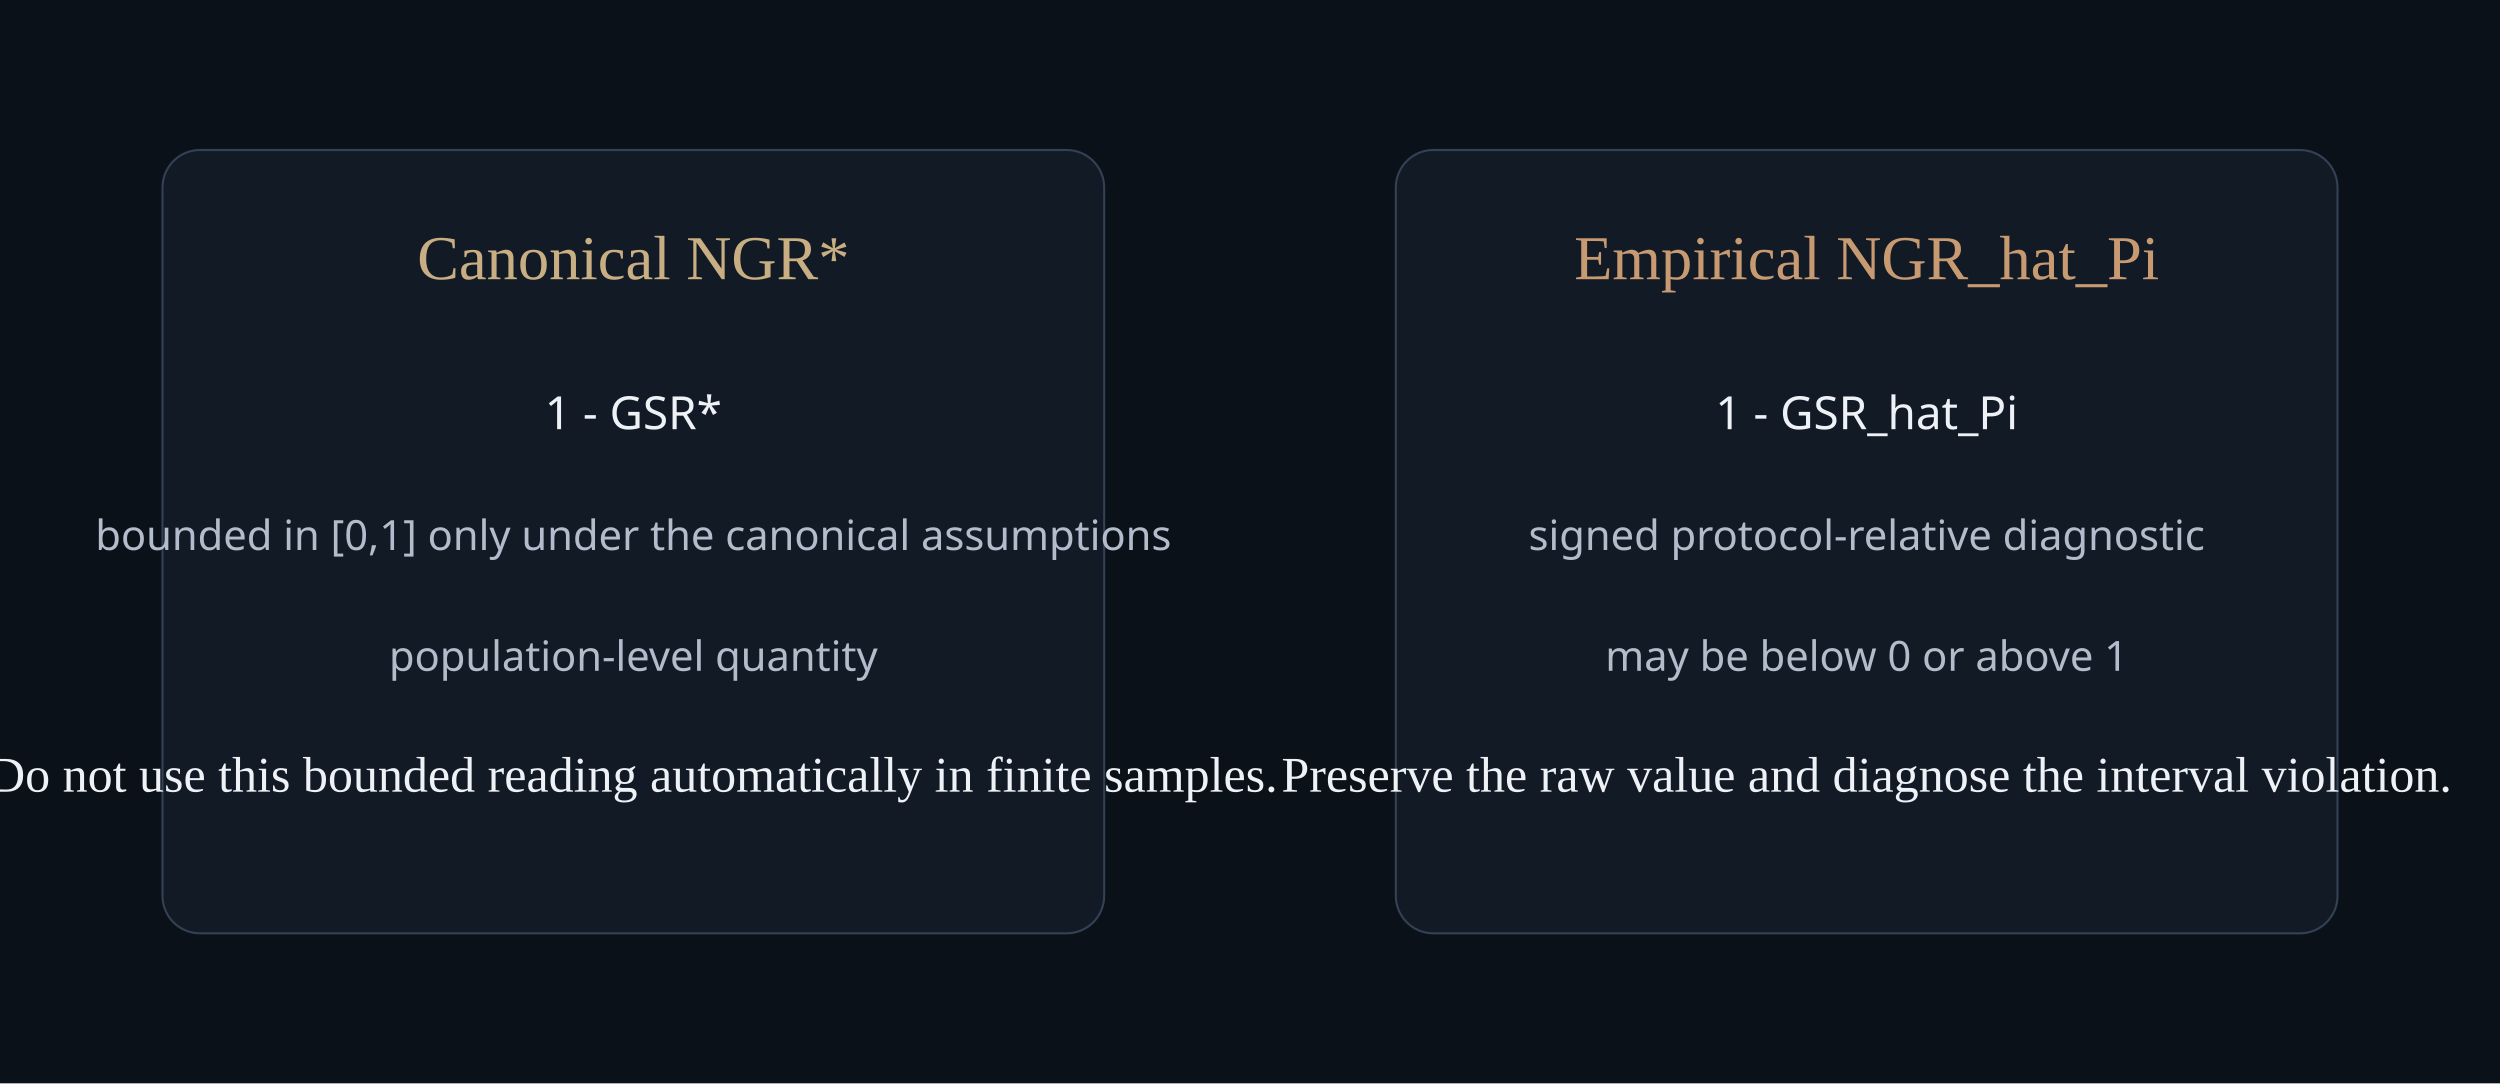
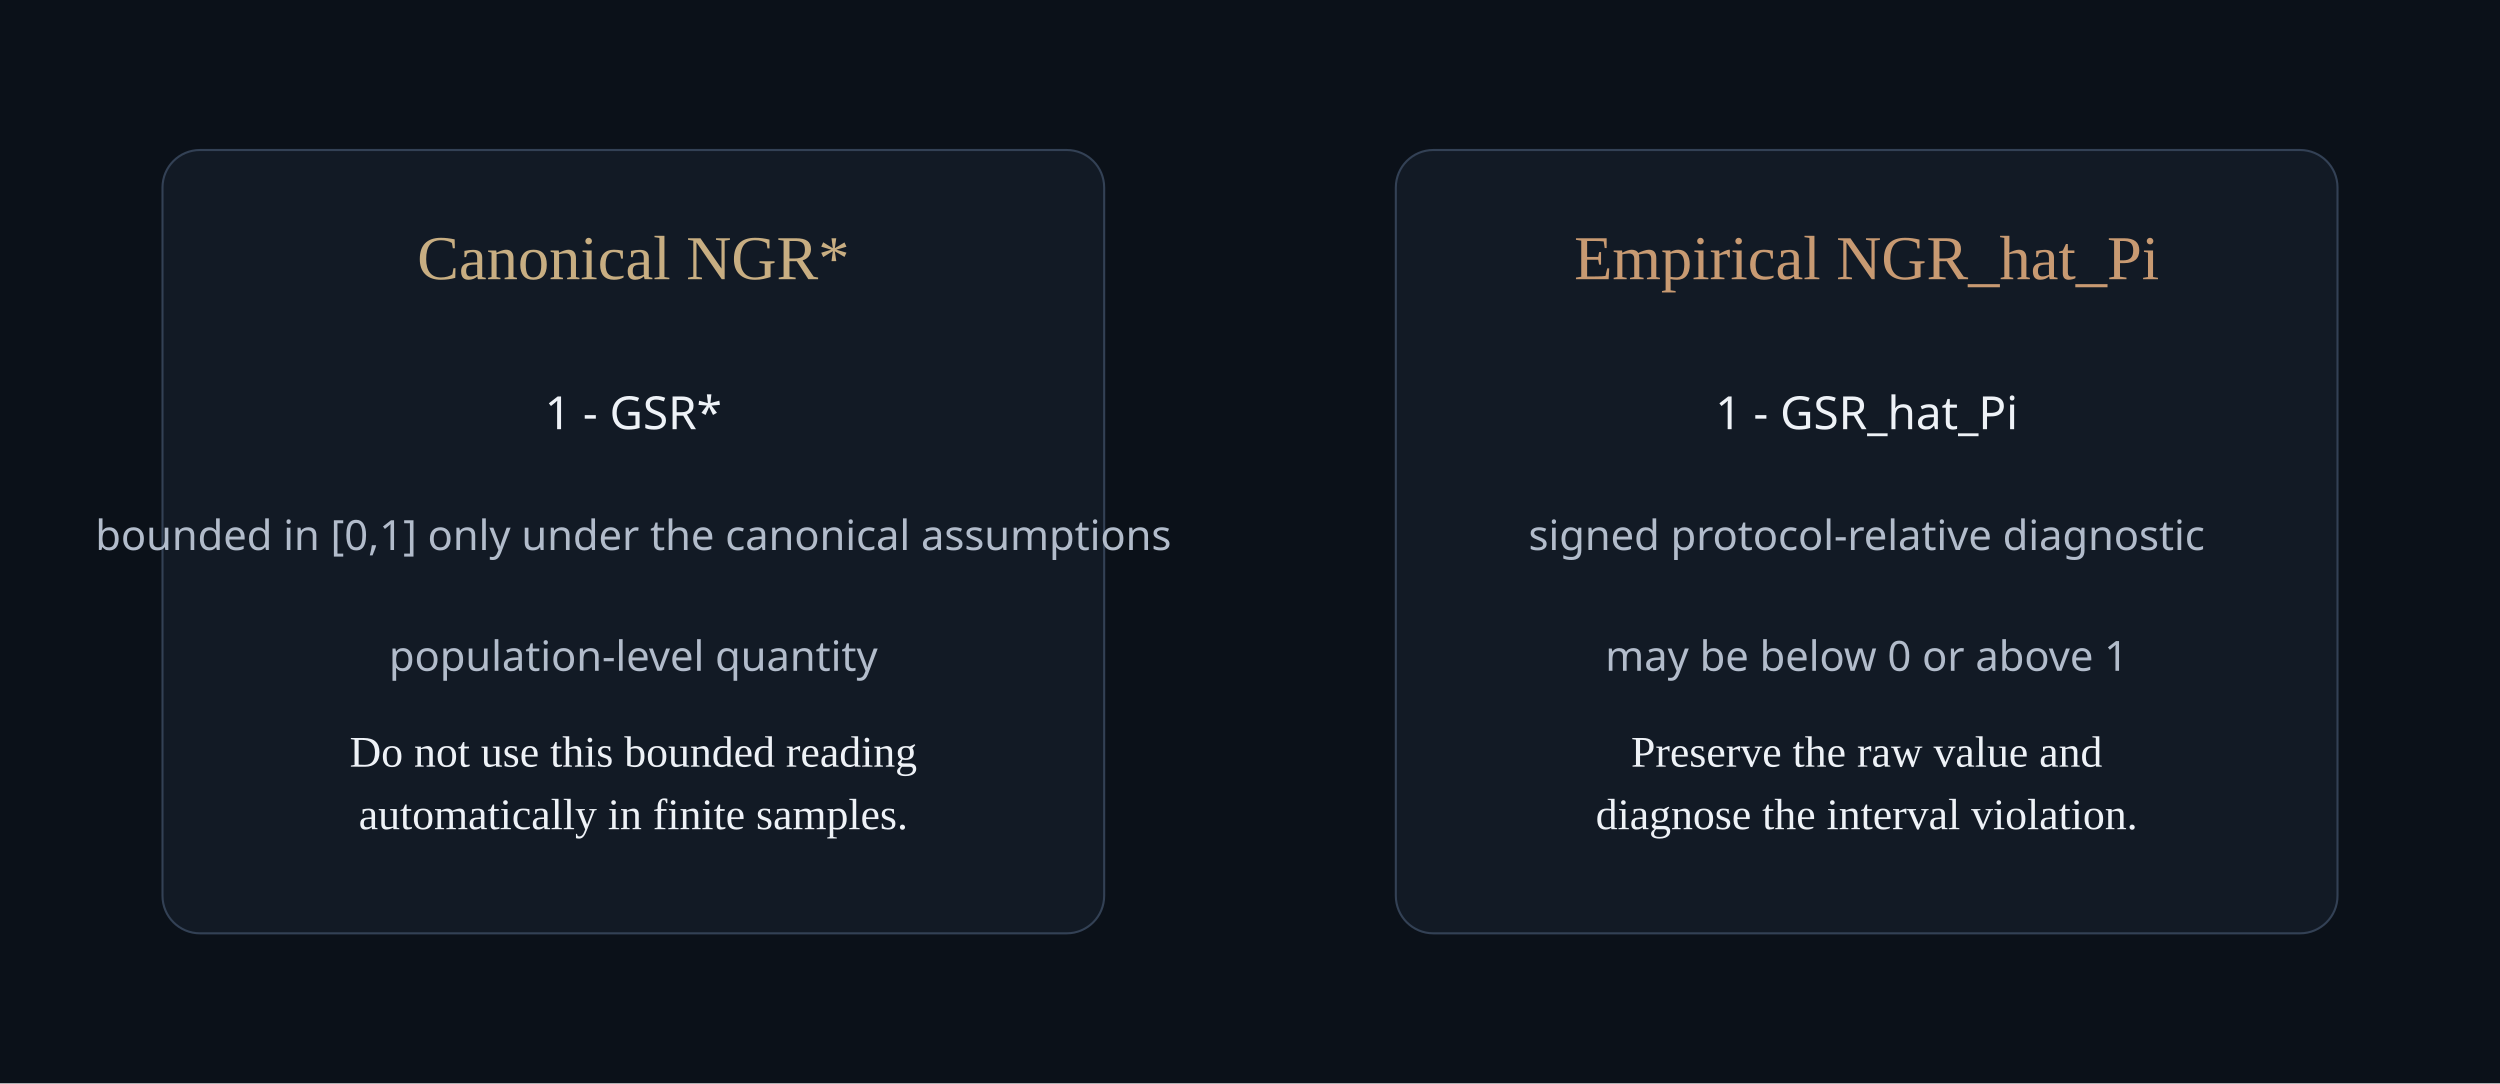
<svg xmlns="http://www.w3.org/2000/svg" viewBox="0 0 1200 520" role="img" aria-labelledby="title desc">
  <rect width="1200" height="520" fill="#0b1119" />
  <rect x="78" y="72" width="452" height="376" rx="18" fill="#121a25" stroke="#334155" />
  <rect x="670" y="72" width="452" height="376" rx="18" fill="#121a25" stroke="#334155" />
  <text x="304" y="134" text-anchor="middle" fill="#c8ae82" font-family="Georgia, 'Times New Roman', serif" font-size="30">Canonical NGR*</text>
  <text x="896" y="134" text-anchor="middle" fill="#c89a72" font-family="Georgia, 'Times New Roman', serif" font-size="30">Empirical NGR_hat_Pi</text>
  <text x="304" y="206" text-anchor="middle" fill="#eef2f7" font-family="Segoe UI, sans-serif" font-size="22">1 - GSR*</text>
  <text x="896" y="206" text-anchor="middle" fill="#eef2f7" font-family="Segoe UI, sans-serif" font-size="22">1 - GSR_hat_Pi</text>
  <text x="304" y="264" text-anchor="middle" fill="#b2bccb" font-family="Segoe UI, sans-serif" font-size="20">bounded in [0,1] only under the canonical assumptions</text>
  <text x="896" y="264" text-anchor="middle" fill="#b2bccb" font-family="Segoe UI, sans-serif" font-size="20">signed protocol-relative diagnostic</text>
  <text x="304" y="322" text-anchor="middle" fill="#b2bccb" font-family="Segoe UI, sans-serif" font-size="20">population-level quantity</text>
  <text x="896" y="322" text-anchor="middle" fill="#b2bccb" font-family="Segoe UI, sans-serif" font-size="20">may be below 0 or above 1</text>
-   <text x="304" y="380" text-anchor="middle" fill="#eef2f7" font-family="Georgia, 'Times New Roman', serif" font-size="24">Do not use this bounded reading automatically in finite samples.</text>
-   <text x="896" y="380" text-anchor="middle" fill="#eef2f7" font-family="Georgia, 'Times New Roman', serif" font-size="24">Preserve the raw value and diagnose the interval violation.</text>
+   <text x="304" y="368" text-anchor="middle" fill="#eef2f7" font-family="Georgia, 'Times New Roman', serif" font-size="21">Do not use this bounded reading</text>
+   <text x="304" y="398" text-anchor="middle" fill="#eef2f7" font-family="Georgia, 'Times New Roman', serif" font-size="21">automatically in finite samples.</text>
+   <text x="896" y="368" text-anchor="middle" fill="#eef2f7" font-family="Georgia, 'Times New Roman', serif" font-size="21">Preserve the raw value and</text>
+   <text x="896" y="398" text-anchor="middle" fill="#eef2f7" font-family="Georgia, 'Times New Roman', serif" font-size="21">diagnose the interval violation.</text>
</svg>
